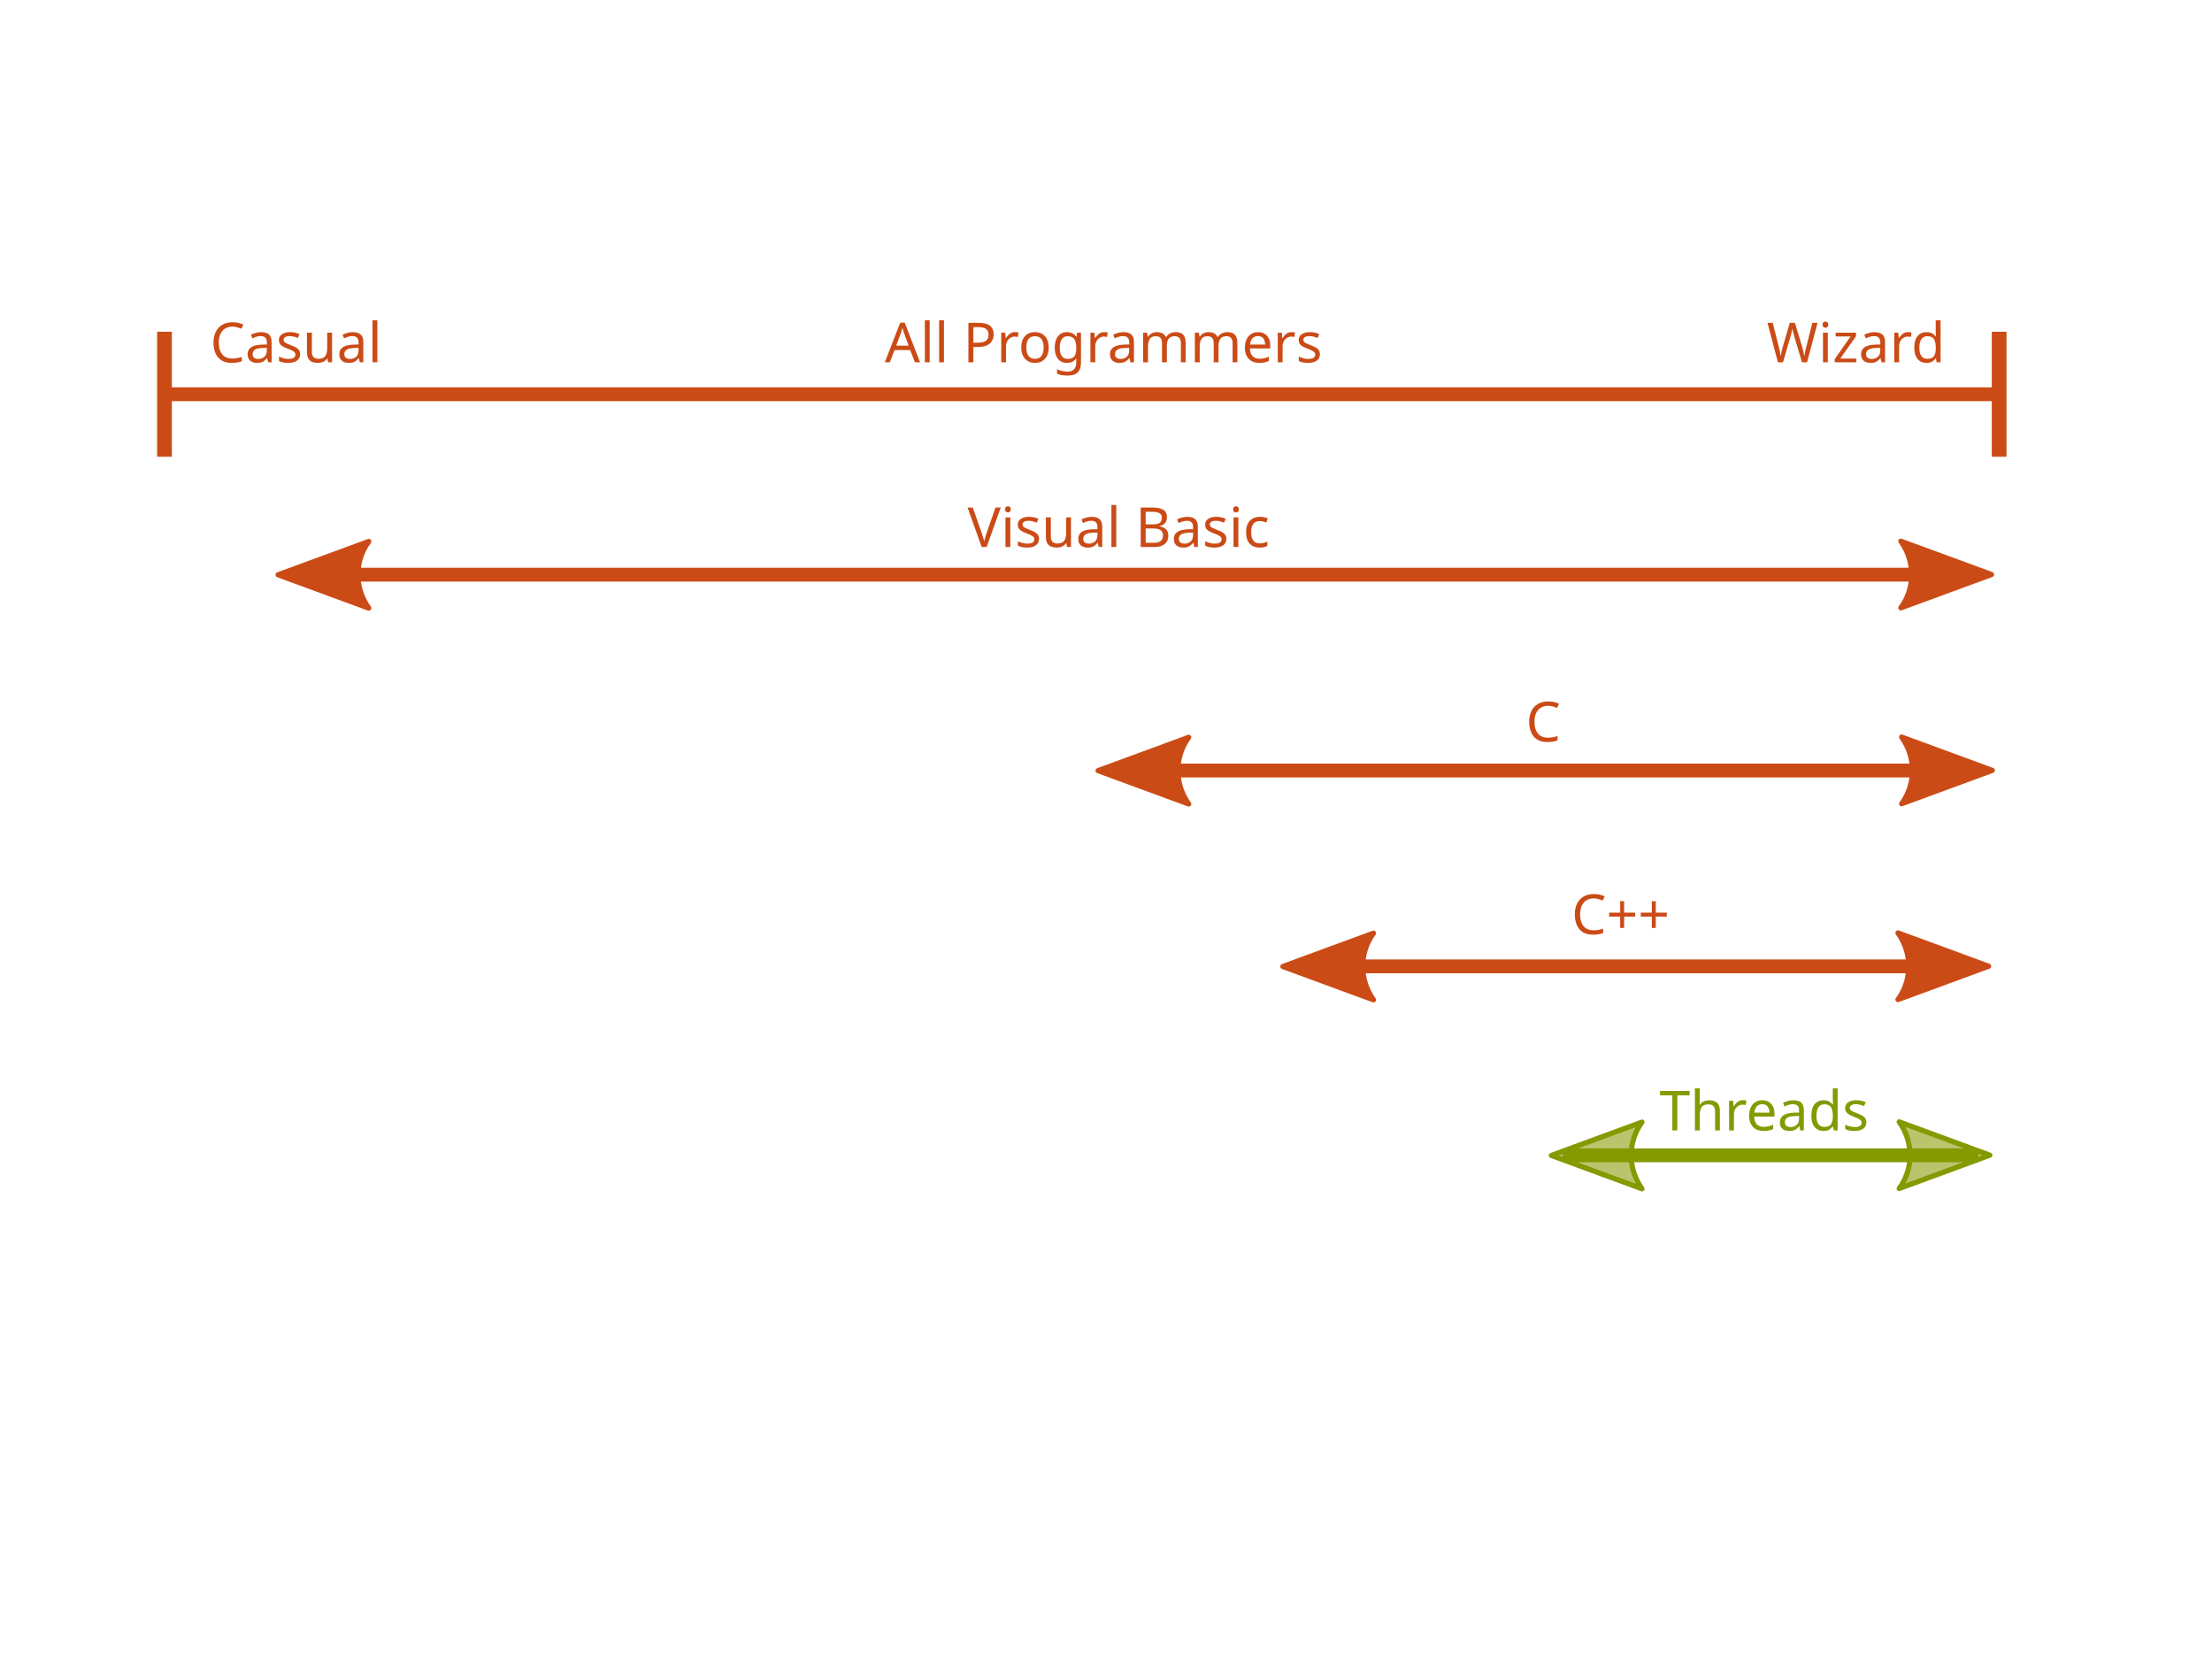
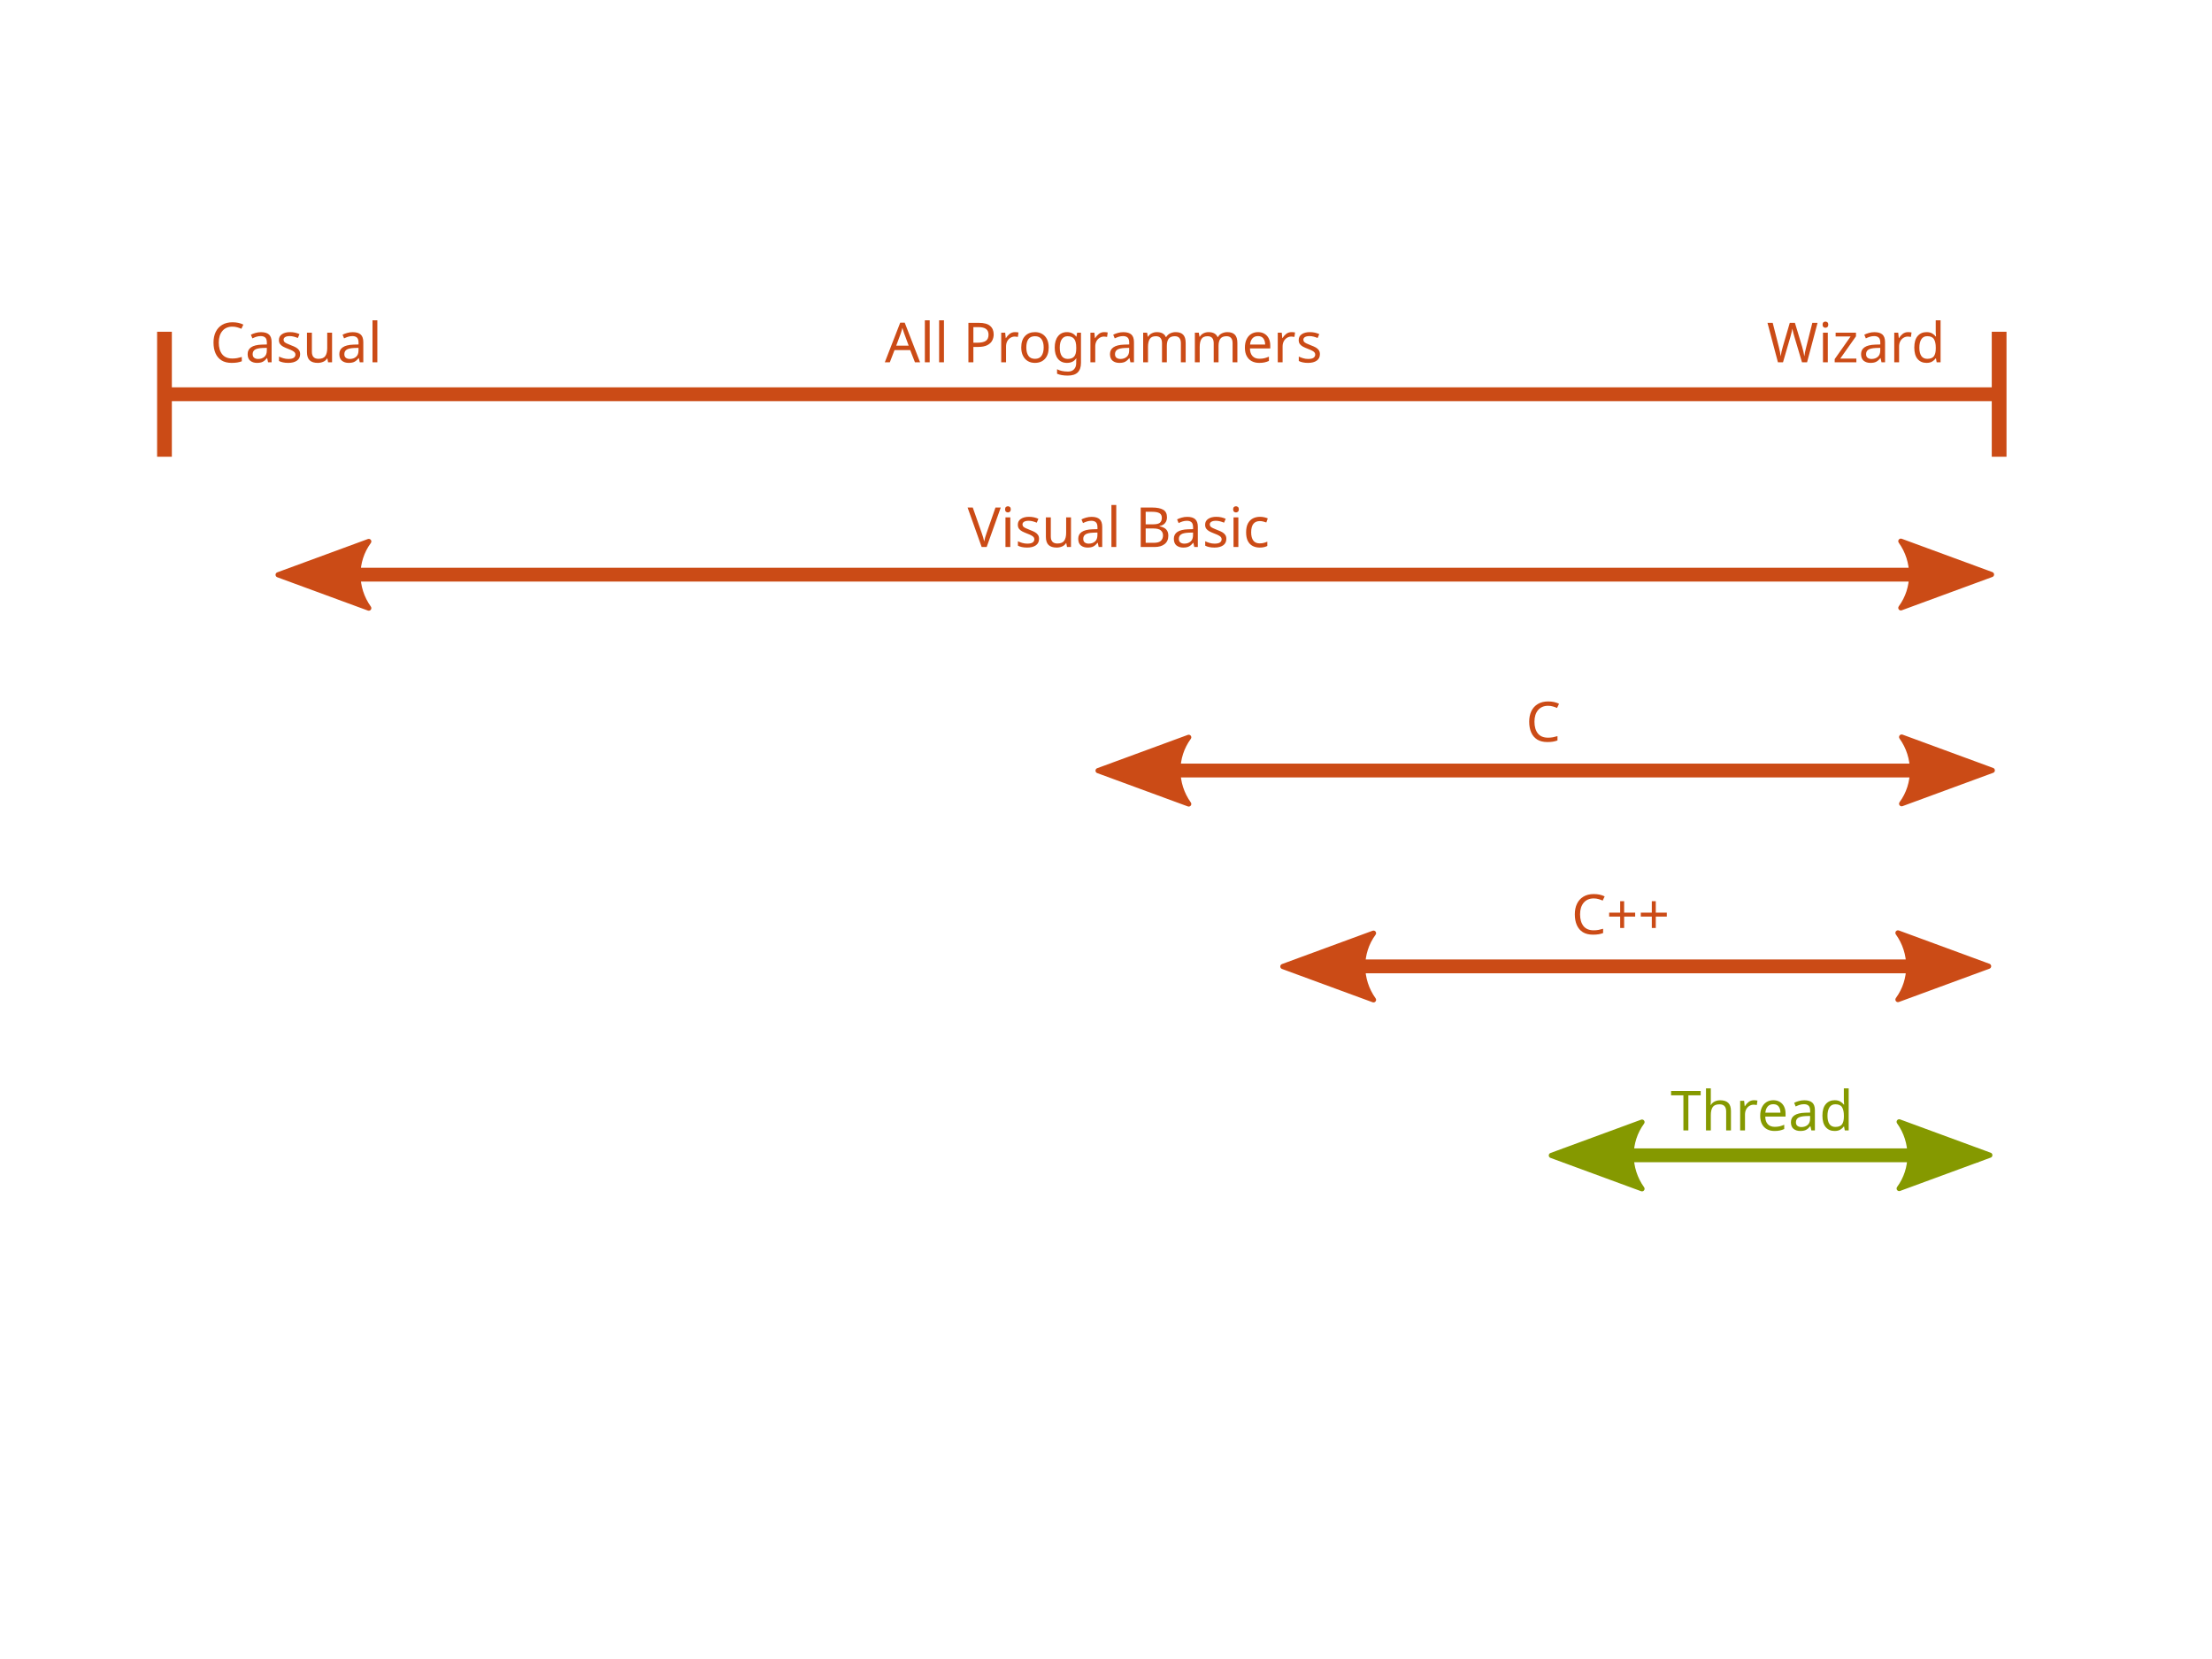
- <svg xmlns="http://www.w3.org/2000/svg" xmlns:ns1="http://www.openswatchbook.org/uri/2009/osb" width="800" height="600" id="svg4732" version="1.1" viewBox="0 0 800 600">
+ <svg xmlns="http://www.w3.org/2000/svg" xmlns:ns1="http://www.openswatchbook.org/uri/2009/osb" width="800" height="600" id="svg4732" version="1.1" viewBox="0 0 800 600" enable-background="new">
  <defs id="defs4734">
    <linearGradient id="linearGradient33462" ns1:paint="solid">
      <stop style="stop-color:#859900;stop-opacity:1;" offset="0" id="stop33464" />
    </linearGradient>
    <marker orient="auto" refY="0.0" refX="0.0" id="marker32258" style="overflow:visible">
      <path id="path32260" d="M 0.0,5.65 L 0.0,-5.65" style="fill:none;fill-opacity:0.75;fill-rule:evenodd;stroke:#cb4b16;stroke-width:1pt;stroke-opacity:1" transform="scale(0.8)" />
    </marker>
    <marker orient="auto" refY="0.0" refX="0.0" id="StopL" style="overflow:visible">
      <path id="path5455" d="M 0.0,5.65 L 0.0,-5.65" style="fill:none;fill-opacity:0.75;fill-rule:evenodd;stroke:#cb4b16;stroke-width:1pt;stroke-opacity:1" transform="scale(0.8)" />
    </marker>
    <marker style="overflow:visible" id="marker22787" refX="0.0" refY="0.0" orient="auto">
-       <path transform="scale(0.6) translate(0,0)" d="M 8.719,4.034 L -2.207,0.016 L 8.719,-4.002 C 6.973,-1.63 6.983,1.616 8.719,4.034 z " style="fill-rule:evenodd;stroke-width:0.625;stroke-linejoin:round;stroke:#859900;stroke-opacity:1;fill:#859a00;fill-opacity:0.573" id="path22789" />
+       <path transform="scale(0.6) translate(0,0)" d="M 8.719,4.034 L -2.207,0.016 L 8.719,-4.002 C 6.973,-1.63 6.983,1.616 8.719,4.034 z " style="fill-rule:evenodd;stroke-width:0.625;stroke-linejoin:round;stroke:#859900;stroke-opacity:1;fill:#859900;fill-opacity:1" id="path22789" />
    </marker>
    <marker style="overflow:visible;" id="marker22537" refX="0.0" refY="0.0" orient="auto">
-       <path transform="scale(0.6) rotate(180) translate(0,0)" d="M 8.719,4.034 L -2.207,0.016 L 8.719,-4.002 C 6.973,-1.63 6.983,1.616 8.719,4.034 z " style="fill-rule:evenodd;stroke-width:0.625;stroke-linejoin:round;stroke:#859900;stroke-opacity:1;fill:#859a00;fill-opacity:0.573" id="path22539" />
+       <path transform="scale(0.6) rotate(180) translate(0,0)" d="M 8.719,4.034 L -2.207,0.016 L 8.719,-4.002 C 6.973,-1.63 6.983,1.616 8.719,4.034 z " style="fill-rule:evenodd;stroke-width:0.625;stroke-linejoin:round;stroke:#859900;stroke-opacity:1;fill:#859900;fill-opacity:1" id="path22539" />
    </marker>
    <marker orient="auto" refY="0.0" refX="0.0" id="marker19988" style="overflow:visible">
      <path id="path19990" style="fill-rule:evenodd;stroke-width:0.625;stroke-linejoin:round;stroke:#cb4b16;stroke-opacity:1;fill:#cb4b16;fill-opacity:1" d="M 8.719,4.034 L -2.207,0.016 L 8.719,-4.002 C 6.973,-1.63 6.983,1.616 8.719,4.034 z " transform="scale(0.6) translate(0,0)" />
    </marker>
    <marker orient="auto" refY="0.0" refX="0.0" id="marker19770" style="overflow:visible;">
      <path id="path19772" style="fill-rule:evenodd;stroke-width:0.625;stroke-linejoin:round;stroke:#cb4b16;stroke-opacity:1;fill:#cb4b16;fill-opacity:1" d="M 8.719,4.034 L -2.207,0.016 L 8.719,-4.002 C 6.973,-1.63 6.983,1.616 8.719,4.034 z " transform="scale(0.6) rotate(180) translate(0,0)" />
    </marker>
    <marker style="overflow:visible" id="marker17685" refX="0.0" refY="0.0" orient="auto">
      <path transform="scale(0.6) translate(0,0)" d="M 8.719,4.034 L -2.207,0.016 L 8.719,-4.002 C 6.973,-1.63 6.983,1.616 8.719,4.034 z " style="fill-rule:evenodd;stroke-width:0.625;stroke-linejoin:round;stroke:#cb4b16;stroke-opacity:1;fill:#cb4b16;fill-opacity:1" id="path17687" />
    </marker>
    <marker style="overflow:visible;" id="marker17499" refX="0.0" refY="0.0" orient="auto">
      <path transform="scale(0.6) rotate(180) translate(0,0)" d="M 8.719,4.034 L -2.207,0.016 L 8.719,-4.002 C 6.973,-1.63 6.983,1.616 8.719,4.034 z " style="fill-rule:evenodd;stroke-width:0.625;stroke-linejoin:round;stroke:#cb4b16;stroke-opacity:1;fill:#cb4b16;fill-opacity:1" id="path17501" />
    </marker>
    <marker orient="auto" refY="0.0" refX="0.0" id="Arrow2Mend" style="overflow:visible;">
      <path id="path5313" style="fill-rule:evenodd;stroke-width:0.625;stroke-linejoin:round;stroke:#cb4b16;stroke-opacity:1;fill:#cb4b16;fill-opacity:1" d="M 8.719,4.034 L -2.207,0.016 L 8.719,-4.002 C 6.973,-1.63 6.983,1.616 8.719,4.034 z " transform="scale(0.6) rotate(180) translate(0,0)" />
    </marker>
    <marker orient="auto" refY="0.0" refX="0.0" id="Arrow2Mstart" style="overflow:visible">
      <path id="path5310" style="fill-rule:evenodd;stroke-width:0.625;stroke-linejoin:round;stroke:#cb4b16;stroke-opacity:1;fill:#cb4b16;fill-opacity:1" d="M 8.719,4.034 L -2.207,0.016 L 8.719,-4.002 C 6.973,-1.63 6.983,1.616 8.719,4.034 z " transform="scale(0.6) translate(0,0)" />
    </marker>
    <marker style="overflow:visible" id="marker15779" refX="0.0" refY="0.0" orient="auto">
      <path transform="scale(-0.8)" style="fill-rule:evenodd;stroke:#cb4b16;stroke-width:1pt;stroke-opacity:1;fill:#cb4b16;fill-opacity:1" d="M 5.77,0.0 L -2.88,5.0 L -2.88,-5.0 L 5.77,0.0 z " id="path15781" />
    </marker>
    <marker style="overflow:visible" id="marker10019" refX="0.0" refY="0.0" orient="auto">
      <path transform="scale(0.8)" style="fill-rule:evenodd;stroke:#cb4b16;stroke-width:1pt;stroke-opacity:1;fill:#cb4b16;fill-opacity:1" d="M 5.77,0.0 L -2.88,5.0 L -2.88,-5.0 L 5.77,0.0 z " id="path10021" />
    </marker>
    <marker style="overflow:visible" id="marker9889" refX="0.0" refY="0.0" orient="auto">
      <path transform="scale(-0.8)" style="fill-rule:evenodd;stroke:#cb4b16;stroke-width:1pt;stroke-opacity:1;fill:#cb4b16;fill-opacity:1" d="M 5.77,0.0 L -2.88,5.0 L -2.88,-5.0 L 5.77,0.0 z " id="path9891" />
    </marker>
    <marker style="overflow:visible" id="DistanceEnd" refX="0.0" refY="0.0" orient="auto">
      <g id="g2301" style="stroke:#000000;stroke-opacity:1;fill:#000000;fill-opacity:1">
        <path style="fill:#000000;stroke:#000000;stroke-width:1.15;stroke-linecap:square;stroke-opacity:1;fill-opacity:1" d="M 0,0 L -2,0" id="path2316" />
        <path style="fill:#000000;fill-rule:evenodd;stroke:#000000;stroke-opacity:1;fill-opacity:1" d="M 0,0 L -13,4 L -9,0 -13,-4 L 0,0 z " id="path2312" />
        <path style="fill:#000000;stroke:#000000;stroke-width:1;stroke-linecap:square;stroke-opacity:1;fill-opacity:1" d="M 0,-4 L 0,40" id="path2314" />
      </g>
    </marker>
    <marker orient="auto" refY="0.0" refX="0.0" id="marker6506" style="overflow:visible">
      <path id="path6508" style="fill-rule:evenodd;stroke-width:0.625;stroke-linejoin:round;stroke:#000000;stroke-opacity:1;fill:#000000;fill-opacity:1" d="M 8.719,4.034 L -2.207,0.016 L 8.719,-4.002 C 6.973,-1.63 6.983,1.616 8.719,4.034 z " transform="scale(1.1) translate(1,0)" />
    </marker>
    <marker style="overflow:visible" id="DistanceStart" refX="0.0" refY="0.0" orient="auto">
      <g id="g2300" style="stroke:#000000;stroke-opacity:1;fill:#000000;fill-opacity:1">
        <path style="fill:#000000;stroke:#000000;stroke-width:1.15;stroke-linecap:square;stroke-opacity:1;fill-opacity:1" d="M 0,0 L 2,0" id="path2306" />
        <path style="fill:#000000;fill-rule:evenodd;stroke:#000000;stroke-opacity:1;fill-opacity:1" d="M 0,0 L 13,4 L 9,0 13,-4 L 0,0 z " id="path2302" />
        <path style="fill:#000000;stroke:#000000;stroke-width:1;stroke-linecap:square;stroke-opacity:1;fill-opacity:1" d="M 0,-4 L 0,40" id="path2304" />
      </g>
    </marker>
    <marker orient="auto" refY="0.0" refX="0.0" id="Arrow1Sstart" style="overflow:visible">
      <path id="path5298" d="M 0.0,0.0 L 5.0,-5.0 L -12.5,0.0 L 5.0,5.0 L 0.0,0.0 z " style="fill-rule:evenodd;stroke:#cb4b16;stroke-width:1pt;stroke-opacity:1;fill:#cb4b16;fill-opacity:1" transform="scale(0.2) translate(6,0)" />
    </marker>
    <marker orient="auto" refY="0.0" refX="0.0" id="TriangleOutL" style="overflow:visible">
      <path id="path5428" d="M 5.77,0.0 L -2.88,5.0 L -2.88,-5.0 L 5.77,0.0 z " style="fill-rule:evenodd;stroke:#f0cc1a;stroke-width:1pt;stroke-opacity:1;fill:#f0cc1a;fill-opacity:1" transform="scale(0.8)" />
    </marker>
    <marker orient="auto" refY="0.0" refX="0.0" id="marker5562" style="overflow:visible">
      <path id="path5564" style="fill-rule:evenodd;stroke-width:0.625;stroke-linejoin:round;stroke:#000000;stroke-opacity:1;fill:#000000;fill-opacity:1" d="M 8.719,4.034 L -2.207,0.016 L 8.719,-4.002 C 6.973,-1.63 6.983,1.616 8.719,4.034 z " transform="scale(1.1) translate(1,0)" />
    </marker>
    <marker orient="auto" refY="0.0" refX="0.0" id="Arrow2Lstart" style="overflow:visible">
      <path id="path5304" style="fill-rule:evenodd;stroke-width:0.625;stroke-linejoin:round;stroke:#f0cc1a;stroke-opacity:1;fill:#f0cc1a;fill-opacity:1" d="M 8.719,4.034 L -2.207,0.016 L 8.719,-4.002 C 6.973,-1.63 6.983,1.616 8.719,4.034 z " transform="scale(1.1) translate(1,0)" />
    </marker>
    <marker orient="auto" refY="0" refX="0" id="marker7175-3" style="overflow:visible">
      <path id="path7177-6" d="m 5.77,0 -8.65,5 0,-10 8.65,5 z" style="fill:#cb4b16;fill-opacity:1;fill-rule:evenodd;stroke:#cb4b16;stroke-width:1pt;stroke-opacity:1" transform="scale(0.8,0.8)" />
    </marker>
    <marker orient="auto" refY="0" refX="0" id="TriangleInL-7" style="overflow:visible">
      <path id="path5419-5" d="m 5.77,0 -8.65,5 0,-10 8.65,5 z" style="fill:#cb4b16;fill-opacity:1;fill-rule:evenodd;stroke:#cb4b16;stroke-width:1pt;stroke-opacity:1" transform="scale(-0.8,-0.8)" />
    </marker>
    <marker orient="auto" refY="0" refX="0" id="Arrow2Mstart-5" style="overflow:visible">
      <path id="path5310-6" style="fill:#cb4b16;fill-opacity:1;fill-rule:evenodd;stroke:#cb4b16;stroke-width:0.625;stroke-linejoin:round;stroke-opacity:1" d="M 8.719,4.034 -2.207,0.016 8.719,-4.002 c -1.745,2.372 -1.735,5.617 -6e-7,8.035 z" transform="scale(0.6,0.6)" />
    </marker>
    <marker orient="auto" refY="0" refX="0" id="Arrow2Mend-2" style="overflow:visible">
      <path id="path5313-9" style="fill:#cb4b16;fill-opacity:1;fill-rule:evenodd;stroke:#cb4b16;stroke-width:0.625;stroke-linejoin:round;stroke-opacity:1" d="M 8.719,4.034 -2.207,0.016 8.719,-4.002 c -1.745,2.372 -1.735,5.617 -6e-7,8.035 z" transform="scale(-0.6,-0.6)" />
    </marker>
    <marker style="overflow:visible" id="marker17685-2" refX="0" refY="0" orient="auto">
      <path transform="scale(0.6,0.6)" d="M 8.719,4.034 -2.207,0.016 8.719,-4.002 c -1.745,2.372 -1.735,5.617 -6e-7,8.035 z" style="fill:#cb4b16;fill-opacity:1;fill-rule:evenodd;stroke:#cb4b16;stroke-width:0.625;stroke-linejoin:round;stroke-opacity:1" id="path17687-7" />
    </marker>
    <marker style="overflow:visible" id="marker17499-0" refX="0" refY="0" orient="auto">
      <path transform="scale(-0.6,-0.6)" d="M 8.719,4.034 -2.207,0.016 8.719,-4.002 c -1.745,2.372 -1.735,5.617 -6e-7,8.035 z" style="fill:#cb4b16;fill-opacity:1;fill-rule:evenodd;stroke:#cb4b16;stroke-width:0.625;stroke-linejoin:round;stroke-opacity:1" id="path17501-9" />
    </marker>
    <marker orient="auto" refY="0" refX="0" id="marker19988-6" style="overflow:visible">
      <path id="path19990-0" style="fill:#cb4b16;fill-opacity:1;fill-rule:evenodd;stroke:#cb4b16;stroke-width:0.625;stroke-linejoin:round;stroke-opacity:1" d="M 8.719,4.034 -2.207,0.016 8.719,-4.002 c -1.745,2.372 -1.735,5.617 -6e-7,8.035 z" transform="scale(0.6,0.6)" />
    </marker>
    <marker orient="auto" refY="0" refX="0" id="marker19770-6" style="overflow:visible">
      <path id="path19772-2" style="fill:#cb4b16;fill-opacity:1;fill-rule:evenodd;stroke:#cb4b16;stroke-width:0.625;stroke-linejoin:round;stroke-opacity:1" d="M 8.719,4.034 -2.207,0.016 8.719,-4.002 c -1.745,2.372 -1.735,5.617 -6e-7,8.035 z" transform="scale(-0.6,-0.6)" />
    </marker>
  </defs>
-   <g id="layer1">
-     <path style="fill:none;fill-rule:evenodd;stroke:#cb4b16;stroke-width:5;stroke-linecap:butt;stroke-linejoin:miter;stroke-miterlimit:4;stroke-dasharray:none;stroke-opacity:1;marker-start:url(#marker32258);marker-end:url(#StopL)" d="m 59.486,142.583 663.528,0" id="path5642" />
+   <g id="layer1" style="display:inline">
    <text xml:space="preserve" style="font-style:normal;font-variant:normal;font-weight:normal;font-stretch:normal;font-size:20px;line-height:125%;font-family:Sans;-inkscape-font-specification:Sans;text-align:start;letter-spacing:0px;word-spacing:0px;writing-mode:lr-tb;text-anchor:start;fill:#cb4b16;fill-opacity:1;stroke:none;stroke-width:5;stroke-linecap:butt;stroke-linejoin:miter;stroke-miterlimit:4;stroke-dasharray:none;stroke-opacity:1" x="639" y="131.04" id="text9592">
      <tspan x="639" y="131.04" id="tspan9596">Wizard</tspan>
    </text>
    <text xml:space="preserve" style="font-style:normal;font-variant:normal;font-weight:normal;font-stretch:normal;font-size:20px;line-height:125%;font-family:Sans;-inkscape-font-specification:Sans;text-align:start;letter-spacing:0px;word-spacing:0px;writing-mode:lr-tb;text-anchor:start;fill:#cb4b16;fill-opacity:1;stroke:none;stroke-width:5;stroke-linecap:butt;stroke-linejoin:miter;stroke-miterlimit:4;stroke-dasharray:none;stroke-opacity:1" x="76" y="131.04" id="text26297">
      <tspan x="76" y="131.04" id="tspan26301">Casual</tspan>
    </text>
    <text xml:space="preserve" style="font-style:normal;font-variant:normal;font-weight:normal;font-stretch:normal;font-size:20px;line-height:125%;font-family:Sans;-inkscape-font-specification:Sans;text-align:start;letter-spacing:0px;word-spacing:0px;writing-mode:lr-tb;text-anchor:start;fill:#cb4b16;fill-opacity:1;stroke:none;stroke-width:5;stroke-linecap:butt;stroke-linejoin:miter;stroke-miterlimit:4;stroke-dasharray:none;stroke-opacity:1" x="320" y="131.04" id="text26309">
      <tspan id="tspan26311" x="320" y="131.04">All Programmers</tspan>
    </text>
-   </g>
-   <g id="layer2" style="display:inline">
-     <path style="fill:none;fill-rule:evenodd;stroke:#cb4b16;stroke-width:5;stroke-linecap:butt;stroke-linejoin:miter;stroke-miterlimit:4;stroke-dasharray:none;stroke-opacity:1;marker-start:url(#Arrow2Mstart);marker-end:url(#Arrow2Mend)" d="m 107.208,207.833 606.418,0" id="path5642-3" />
-     <text xml:space="preserve" style="font-style:normal;font-variant:normal;font-weight:normal;font-stretch:normal;font-size:20px;line-height:125%;font-family:Sans;-inkscape-font-specification:Sans;text-align:start;letter-spacing:0px;word-spacing:0px;writing-mode:lr-tb;text-anchor:start;fill:#cb4b16;fill-opacity:1;stroke:none;stroke-width:3;stroke-linecap:butt;stroke-linejoin:miter;stroke-miterlimit:4;stroke-dasharray:none;stroke-opacity:1" x="349.937" y="197.833" id="text17116">
+     <path style="display:inline;fill:none;fill-rule:evenodd;stroke:#cb4b16;stroke-width:5;stroke-linecap:butt;stroke-linejoin:miter;stroke-miterlimit:4;stroke-dasharray:none;stroke-opacity:1;marker-start:url(#marker19988);marker-end:url(#marker19770)" d="m 470.589,349.5 241.993,0" id="path5642-3-1-3" />
+     <path style="display:inline;fill:none;fill-rule:evenodd;stroke:#cb4b16;stroke-width:5;stroke-linecap:butt;stroke-linejoin:miter;stroke-miterlimit:4;stroke-dasharray:none;stroke-opacity:1;marker-start:url(#marker17685);marker-end:url(#marker17499)" d="m 403.758,278.667 310.154,0" id="path5642-3-1" />
+     <path style="display:inline;fill:none;fill-rule:evenodd;stroke:#cb4b16;stroke-width:5;stroke-linecap:butt;stroke-linejoin:miter;stroke-miterlimit:4;stroke-dasharray:none;stroke-opacity:1;marker-start:url(#Arrow2Mstart);marker-end:url(#Arrow2Mend)" d="m 107.208,207.833 606.418,0" id="path5642-3" />
+     <path style="display:inline;fill:none;fill-rule:evenodd;stroke:#cb4b16;stroke-width:5;stroke-linecap:butt;stroke-linejoin:miter;stroke-miterlimit:4;stroke-dasharray:none;stroke-opacity:1;marker-start:url(#marker32258);marker-end:url(#StopL)" d="m 59.486,142.583 663.528,0" id="path5642" />
+     <text xml:space="preserve" style="display:inline;font-style:normal;font-variant:normal;font-weight:normal;font-stretch:normal;font-size:20px;line-height:125%;font-family:Sans;-inkscape-font-specification:Sans;text-align:start;letter-spacing:0px;word-spacing:0px;writing-mode:lr-tb;text-anchor:start;fill:#cb4b16;fill-opacity:1;stroke:none;stroke-width:3;stroke-linecap:butt;stroke-linejoin:miter;stroke-miterlimit:4;stroke-dasharray:none;stroke-opacity:1" x="568.333" y="337.833" id="text17128">
+       <tspan id="tspan17130" x="568.333" y="337.833">C++</tspan>
+     </text>
+     <text xml:space="preserve" style="display:inline;font-style:normal;font-variant:normal;font-weight:normal;font-stretch:normal;font-size:20px;line-height:125%;font-family:Sans;-inkscape-font-specification:Sans;text-align:start;letter-spacing:0px;word-spacing:0px;writing-mode:lr-tb;text-anchor:start;fill:#cb4b16;fill-opacity:1;stroke:none;stroke-width:3;stroke-linecap:butt;stroke-linejoin:miter;stroke-miterlimit:4;stroke-dasharray:none;stroke-opacity:1" x="551.833" y="268.167" id="text17124">
+       <tspan id="tspan17126" x="551.833" y="268.167">C</tspan>
+     </text>
+     <text xml:space="preserve" style="display:inline;font-style:normal;font-variant:normal;font-weight:normal;font-stretch:normal;font-size:20px;line-height:125%;font-family:Sans;-inkscape-font-specification:Sans;text-align:start;letter-spacing:0px;word-spacing:0px;writing-mode:lr-tb;text-anchor:start;fill:#cb4b16;fill-opacity:1;stroke:none;stroke-width:3;stroke-linecap:butt;stroke-linejoin:miter;stroke-miterlimit:4;stroke-dasharray:none;stroke-opacity:1" x="349.937" y="197.833" id="text17116">
      <tspan x="349.937" y="197.833" id="tspan17120">Visual Basic</tspan>
    </text>
  </g>
-   <g id="layer3" style="display:inline">
-     <text xml:space="preserve" style="font-style:normal;font-variant:normal;font-weight:normal;font-stretch:normal;font-size:20px;line-height:125%;font-family:Sans;-inkscape-font-specification:Sans;text-align:start;letter-spacing:0px;word-spacing:0px;writing-mode:lr-tb;text-anchor:start;fill:#cb4b16;fill-opacity:1;stroke:none;stroke-width:3;stroke-linecap:butt;stroke-linejoin:miter;stroke-miterlimit:4;stroke-dasharray:none;stroke-opacity:1" x="551.833" y="268.167" id="text17124">
-       <tspan id="tspan17126" x="551.833" y="268.167">C</tspan>
+   <g id="layer2" style="display:inline;">
+     <text xml:space="preserve" style="display:inline;font-style:normal;font-variant:normal;font-weight:normal;font-stretch:normal;font-size:20px;line-height:125%;font-family:Sans;-inkscape-font-specification:Sans;text-align:start;letter-spacing:0px;word-spacing:0px;writing-mode:lr-tb;text-anchor:start;fill:#859900;fill-opacity:1;stroke:none;stroke-width:5;stroke-linecap:butt;stroke-linejoin:miter;stroke-miterlimit:4;stroke-dasharray:none;stroke-opacity:1" x="604.167" y="408.833" id="text17132">
+       <tspan id="tspan17134" x="604.167" y="408.833">Thread</tspan>
    </text>
-     <path style="fill:none;fill-rule:evenodd;stroke:#cb4b16;stroke-width:5;stroke-linecap:butt;stroke-linejoin:miter;stroke-miterlimit:4;stroke-dasharray:none;stroke-opacity:1;marker-start:url(#marker17685);marker-end:url(#marker17499)" d="m 403.758,278.667 310.154,0" id="path5642-3-1" />
-   </g>
-   <g id="layer4" style="display:inline">
-     <text xml:space="preserve" style="font-style:normal;font-variant:normal;font-weight:normal;font-stretch:normal;font-size:20px;line-height:125%;font-family:Sans;-inkscape-font-specification:Sans;text-align:start;letter-spacing:0px;word-spacing:0px;writing-mode:lr-tb;text-anchor:start;fill:#cb4b16;fill-opacity:1;stroke:none;stroke-width:3;stroke-linecap:butt;stroke-linejoin:miter;stroke-miterlimit:4;stroke-dasharray:none;stroke-opacity:1" x="568.333" y="337.833" id="text17128">
-       <tspan id="tspan17130" x="568.333" y="337.833">C++</tspan>
-     </text>
-     <path style="fill:none;fill-rule:evenodd;stroke:#cb4b16;stroke-width:5;stroke-linecap:butt;stroke-linejoin:miter;stroke-miterlimit:4;stroke-dasharray:none;stroke-opacity:1;marker-start:url(#marker19988);marker-end:url(#marker19770)" d="m 470.589,349.5 241.993,0" id="path5642-3-1-3" />
-   </g>
-   <g id="layer5" style="display:inline">
-     <text xml:space="preserve" style="font-style:normal;font-variant:normal;font-weight:normal;font-stretch:normal;font-size:20px;line-height:125%;font-family:Sans;-inkscape-font-specification:Sans;text-align:start;letter-spacing:0px;word-spacing:0px;writing-mode:lr-tb;text-anchor:start;fill:#859900;fill-opacity:1;stroke:none;stroke-width:5;stroke-linecap:butt;stroke-linejoin:miter;stroke-miterlimit:4;stroke-dasharray:none;stroke-opacity:1" x="600.167" y="408.833" id="text17132">
-       <tspan id="tspan17134" x="600.167" y="408.833">Threads</tspan>
-     </text>
-     <path style="fill:#859a00;fill-opacity:0.573;fill-rule:evenodd;stroke:#859900;stroke-width:5;stroke-linecap:square;stroke-linejoin:miter;stroke-miterlimit:4;stroke-dasharray:none;stroke-opacity:1;marker-start:url(#marker22787);marker-end:url(#marker22537);opacity:1" d="m 567.692,417.833 145.333,0" id="path5642-3-1-3-6" />
+     <path style="display:inline;opacity:1;fill:none;fill-opacity:0.573;fill-rule:evenodd;stroke:#859900;stroke-width:5;stroke-linecap:square;stroke-linejoin:miter;stroke-miterlimit:4;stroke-dasharray:none;stroke-opacity:1;marker-start:url(#marker22787);marker-end:url(#marker22537)" d="m 567.692,417.833 145.333,0" id="path5642-3-1-3-6" />
  </g>
</svg>
